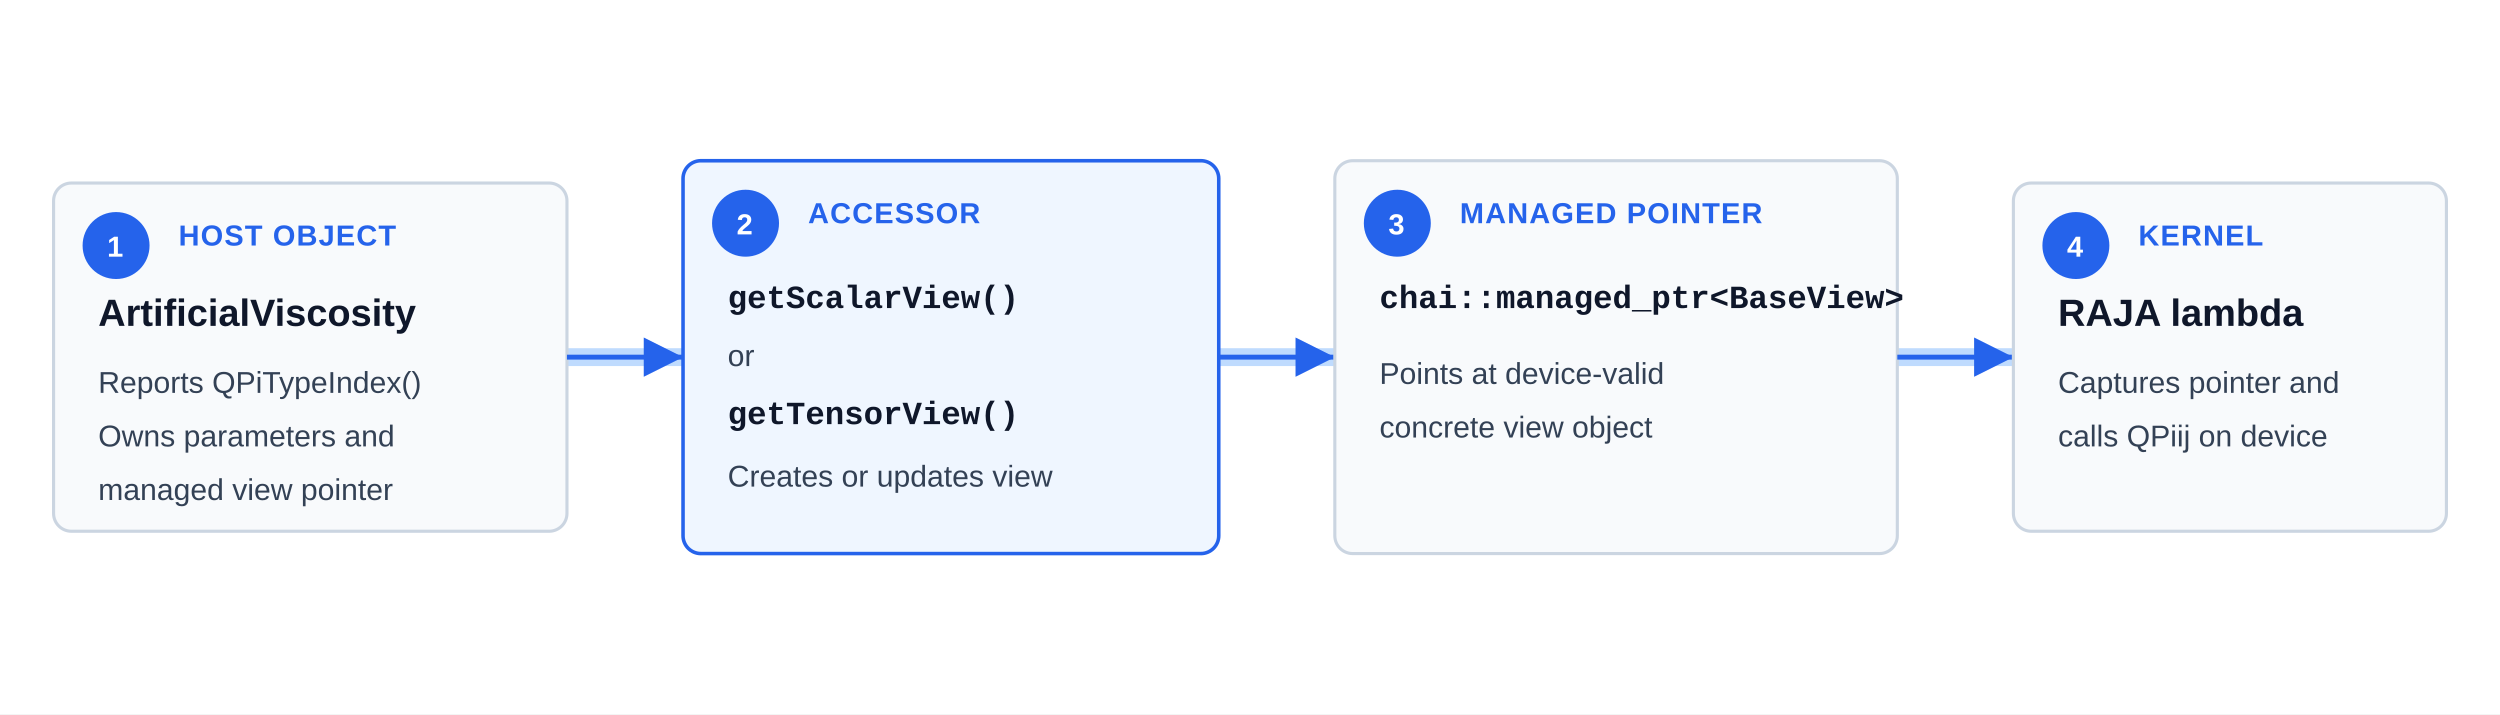
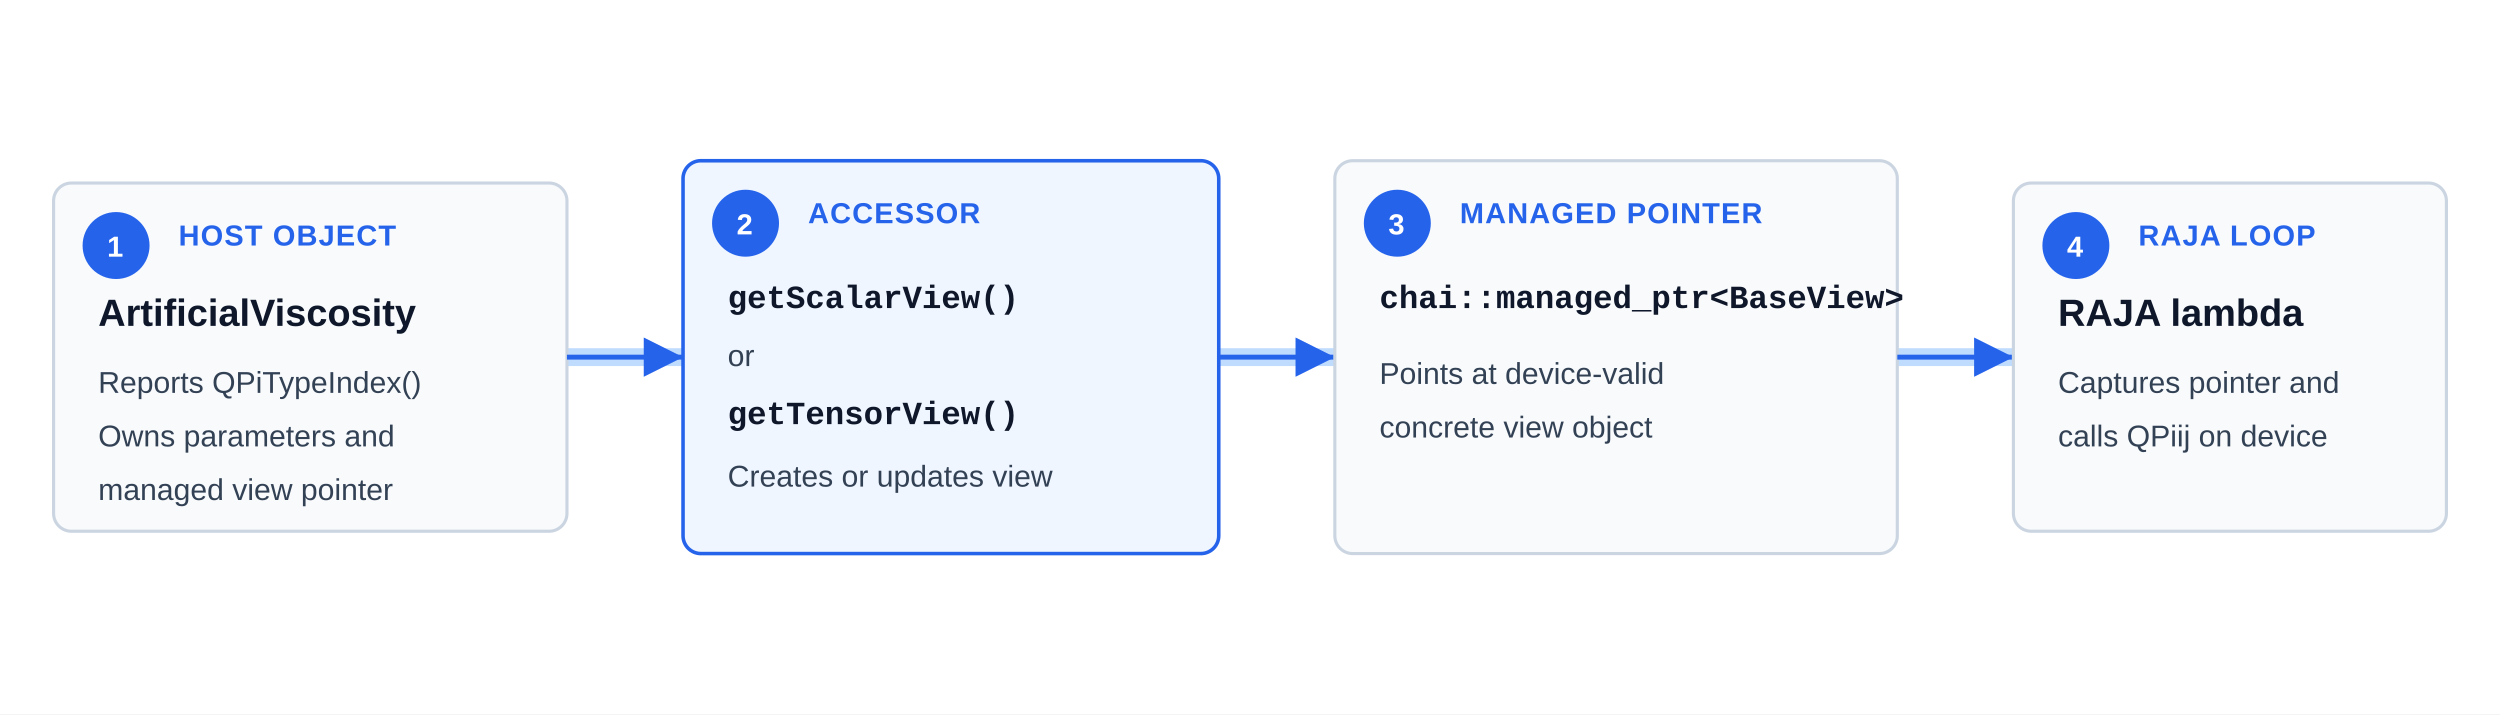
<svg xmlns="http://www.w3.org/2000/svg" width="1120" height="320" viewBox="0 0 1120 320" role="img" aria-labelledby="title desc">
  <defs>
    <marker id="arrow" markerWidth="12" markerHeight="12" refX="10" refY="6" orient="auto" markerUnits="strokeWidth">
      <path d="M2,2 L10,6 L2,10 z" fill="#2563eb" />
    </marker>
    <style>
      .background { fill: #ffffff; }
      .rail { fill: none; stroke: #bfdbfe; stroke-width: 8; stroke-linecap: round; }
      .arrow { fill: none; stroke: #2563eb; stroke-width: 2.2; marker-end: url(#arrow); }
      .card { fill: #f8fafc; stroke: #cbd5e1; stroke-width: 1.4; }
      .cardPrimary { fill: #eff6ff; stroke: #2563eb; stroke-width: 1.6; }
      .label { font: 700 13px Arial, sans-serif; fill: #2563eb; letter-spacing: 0.5px; }
      .title { font: 700 17px Arial, sans-serif; fill: #0f172a; }
      .text { font: 400 13.5px Arial, sans-serif; fill: #334155; }
      .code { font: 700 14.5px "SFMono-Regular", Consolas, "Liberation Mono", monospace; fill: #0f172a; }
      .badge { fill: #2563eb; }
      .badgeText { font: 700 13px Arial, sans-serif; fill: #ffffff; }
    </style>
  </defs>
  <rect class="background" x="0" y="0" width="1120" height="320" />
  <path class="rail" d="M150 160 L970 160" />
  <rect class="card" x="24" y="82" width="230" height="156" rx="8" />
  <circle class="badge" cx="52" cy="110" r="15" />
  <text class="badgeText" x="48" y="115">1</text>
  <text class="label" x="80" y="110">HOST OBJECT</text>
  <text class="title" x="44" y="146">ArtificialViscosity</text>
  <text class="text" x="44" y="176">Reports QPiTypeIndex()</text>
  <text class="text" x="44" y="200">Owns parameters and</text>
  <text class="text" x="44" y="224">managed view pointer</text>
  <path class="arrow" d="M254 160 L306 160" />
  <rect class="cardPrimary" x="306" y="72" width="240" height="176" rx="8" />
  <circle class="badge" cx="334" cy="100" r="15" />
  <text class="badgeText" x="330" y="105">2</text>
  <text class="label" x="362" y="100">ACCESSOR</text>
  <text class="code" x="326" y="138">getScalarView()</text>
  <text class="text" x="326" y="164">or</text>
  <text class="code" x="326" y="190">getTensorView()</text>
  <text class="text" x="326" y="218">Creates or updates view</text>
  <path class="arrow" d="M546 160 L598 160" />
  <rect class="card" x="598" y="72" width="252" height="176" rx="8" />
  <circle class="badge" cx="626" cy="100" r="15" />
  <text class="badgeText" x="622" y="105">3</text>
  <text class="label" x="654" y="100">MANAGED POINTER</text>
  <text class="code" x="618" y="138">chai::managed_ptr&lt;BaseView&gt;</text>
  <text class="text" x="618" y="172">Points at device-valid</text>
  <text class="text" x="618" y="196">concrete view object</text>
  <path class="arrow" d="M850 160 L902 160" />
  <rect class="card" x="902" y="82" width="194" height="156" rx="8" />
  <circle class="badge" cx="930" cy="110" r="15" />
  <text class="badgeText" x="926" y="115">4</text>
-   <text class="label" x="958" y="110">KERNEL</text>
+   <text class="label" x="958" y="110">RAJA LOOP</text>
  <text class="title" x="922" y="146">RAJA lambda</text>
  <text class="text" x="922" y="176">Captures pointer and</text>
  <text class="text" x="922" y="200">calls QPiij on device</text>
</svg>
